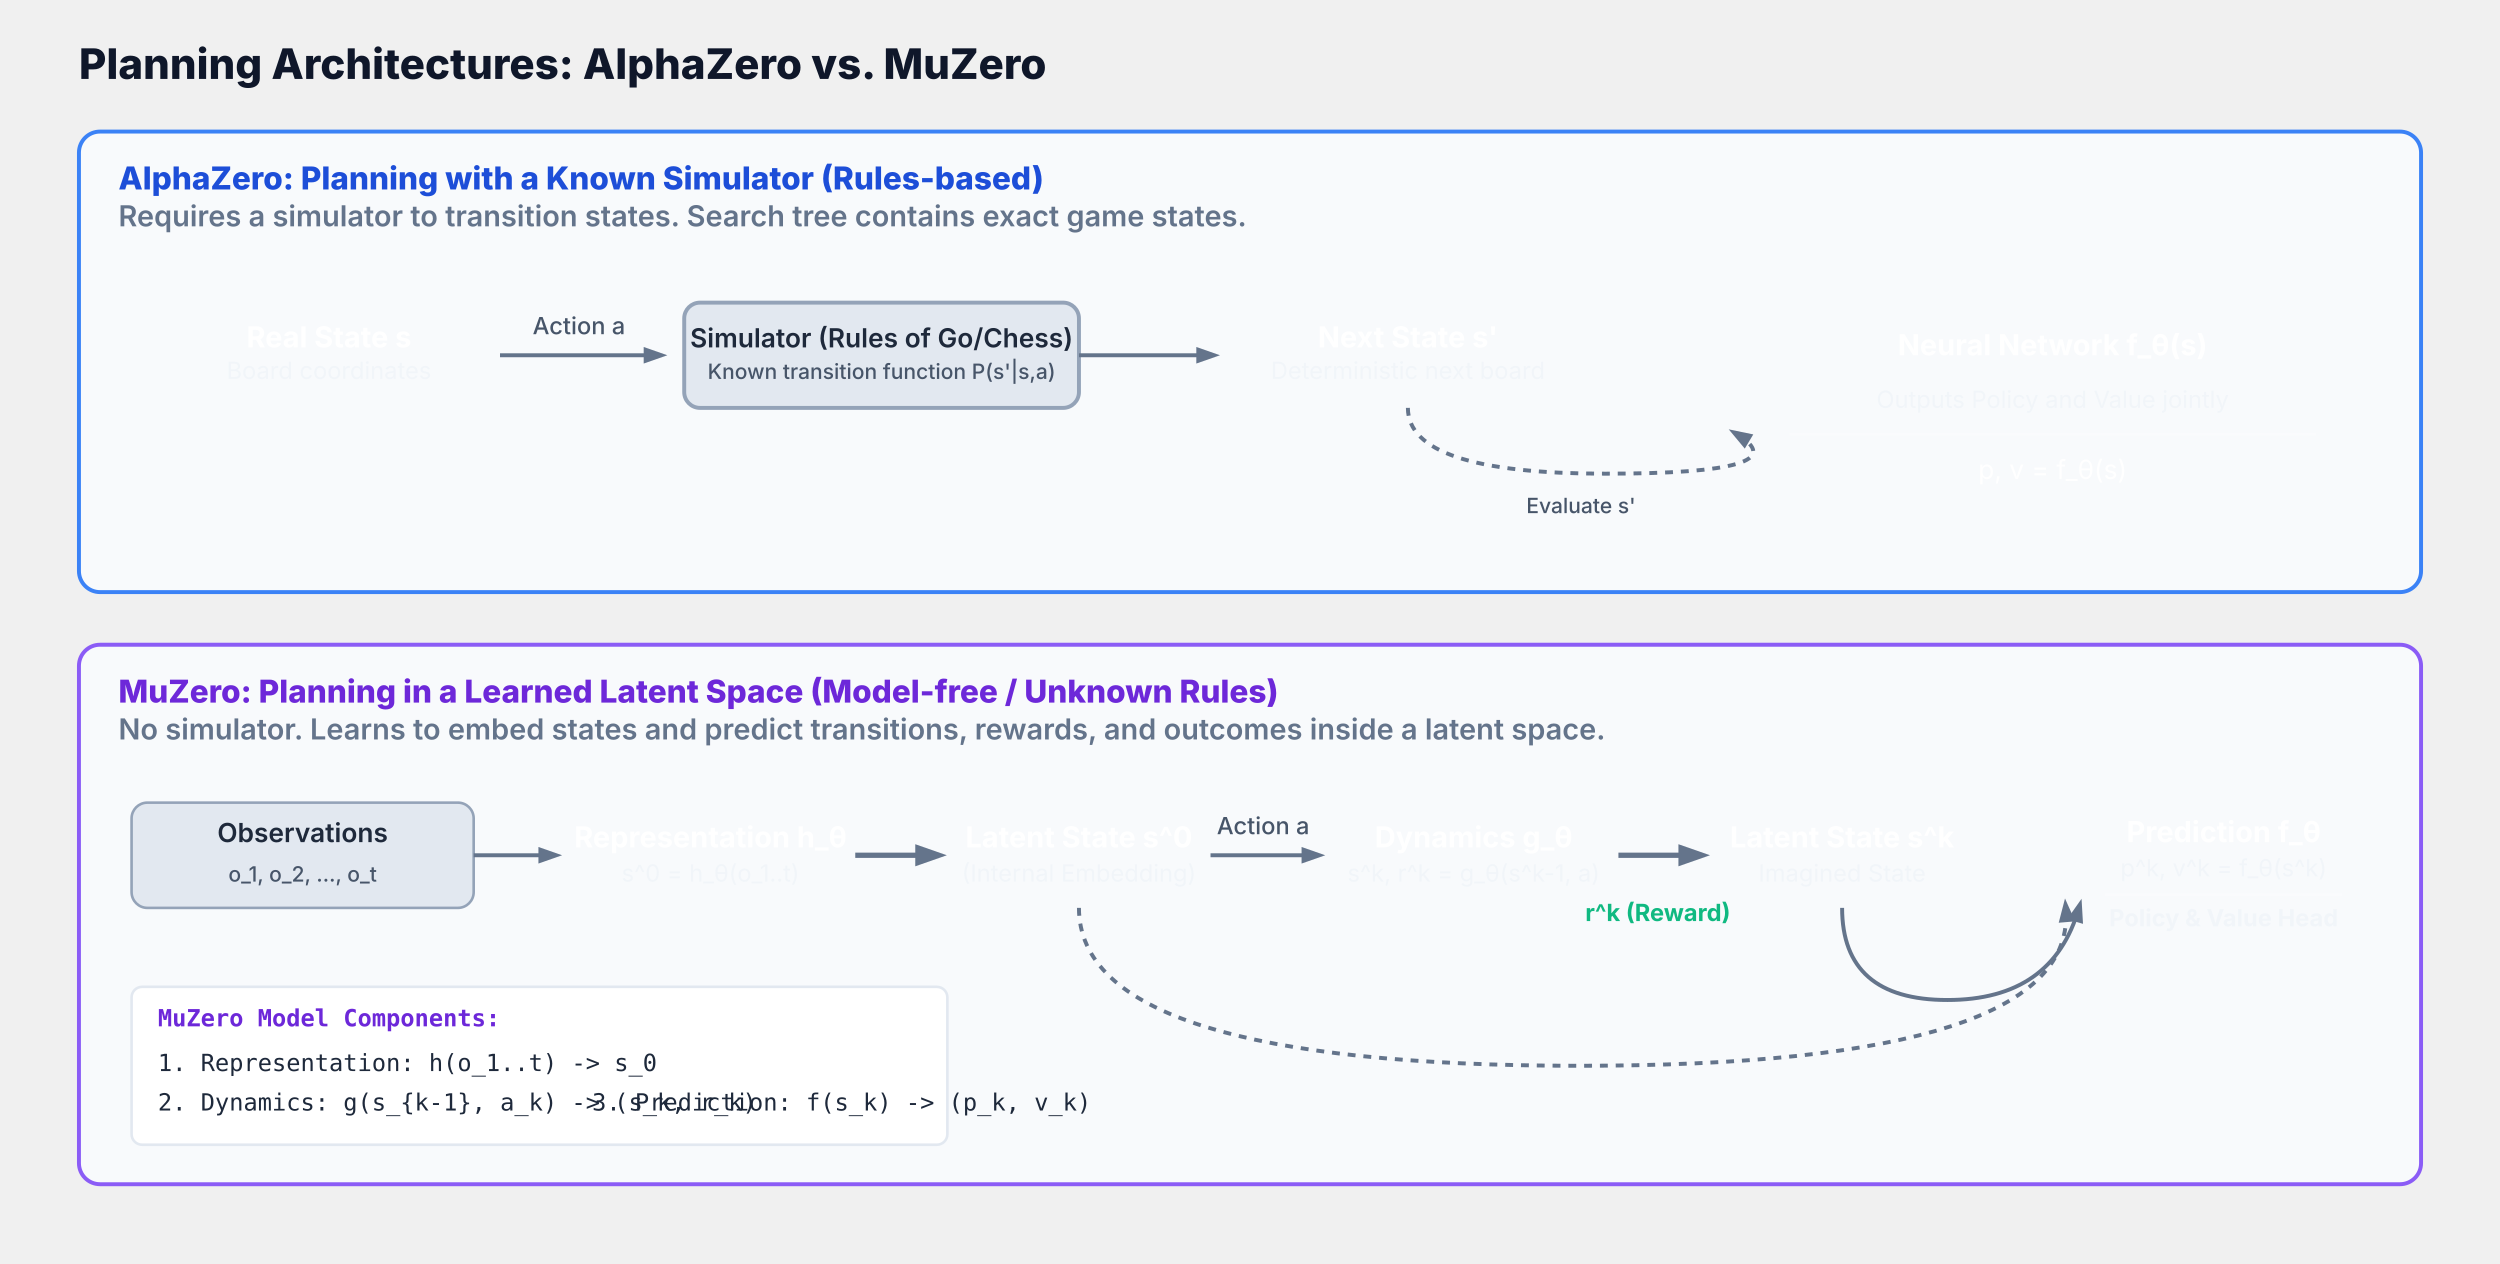
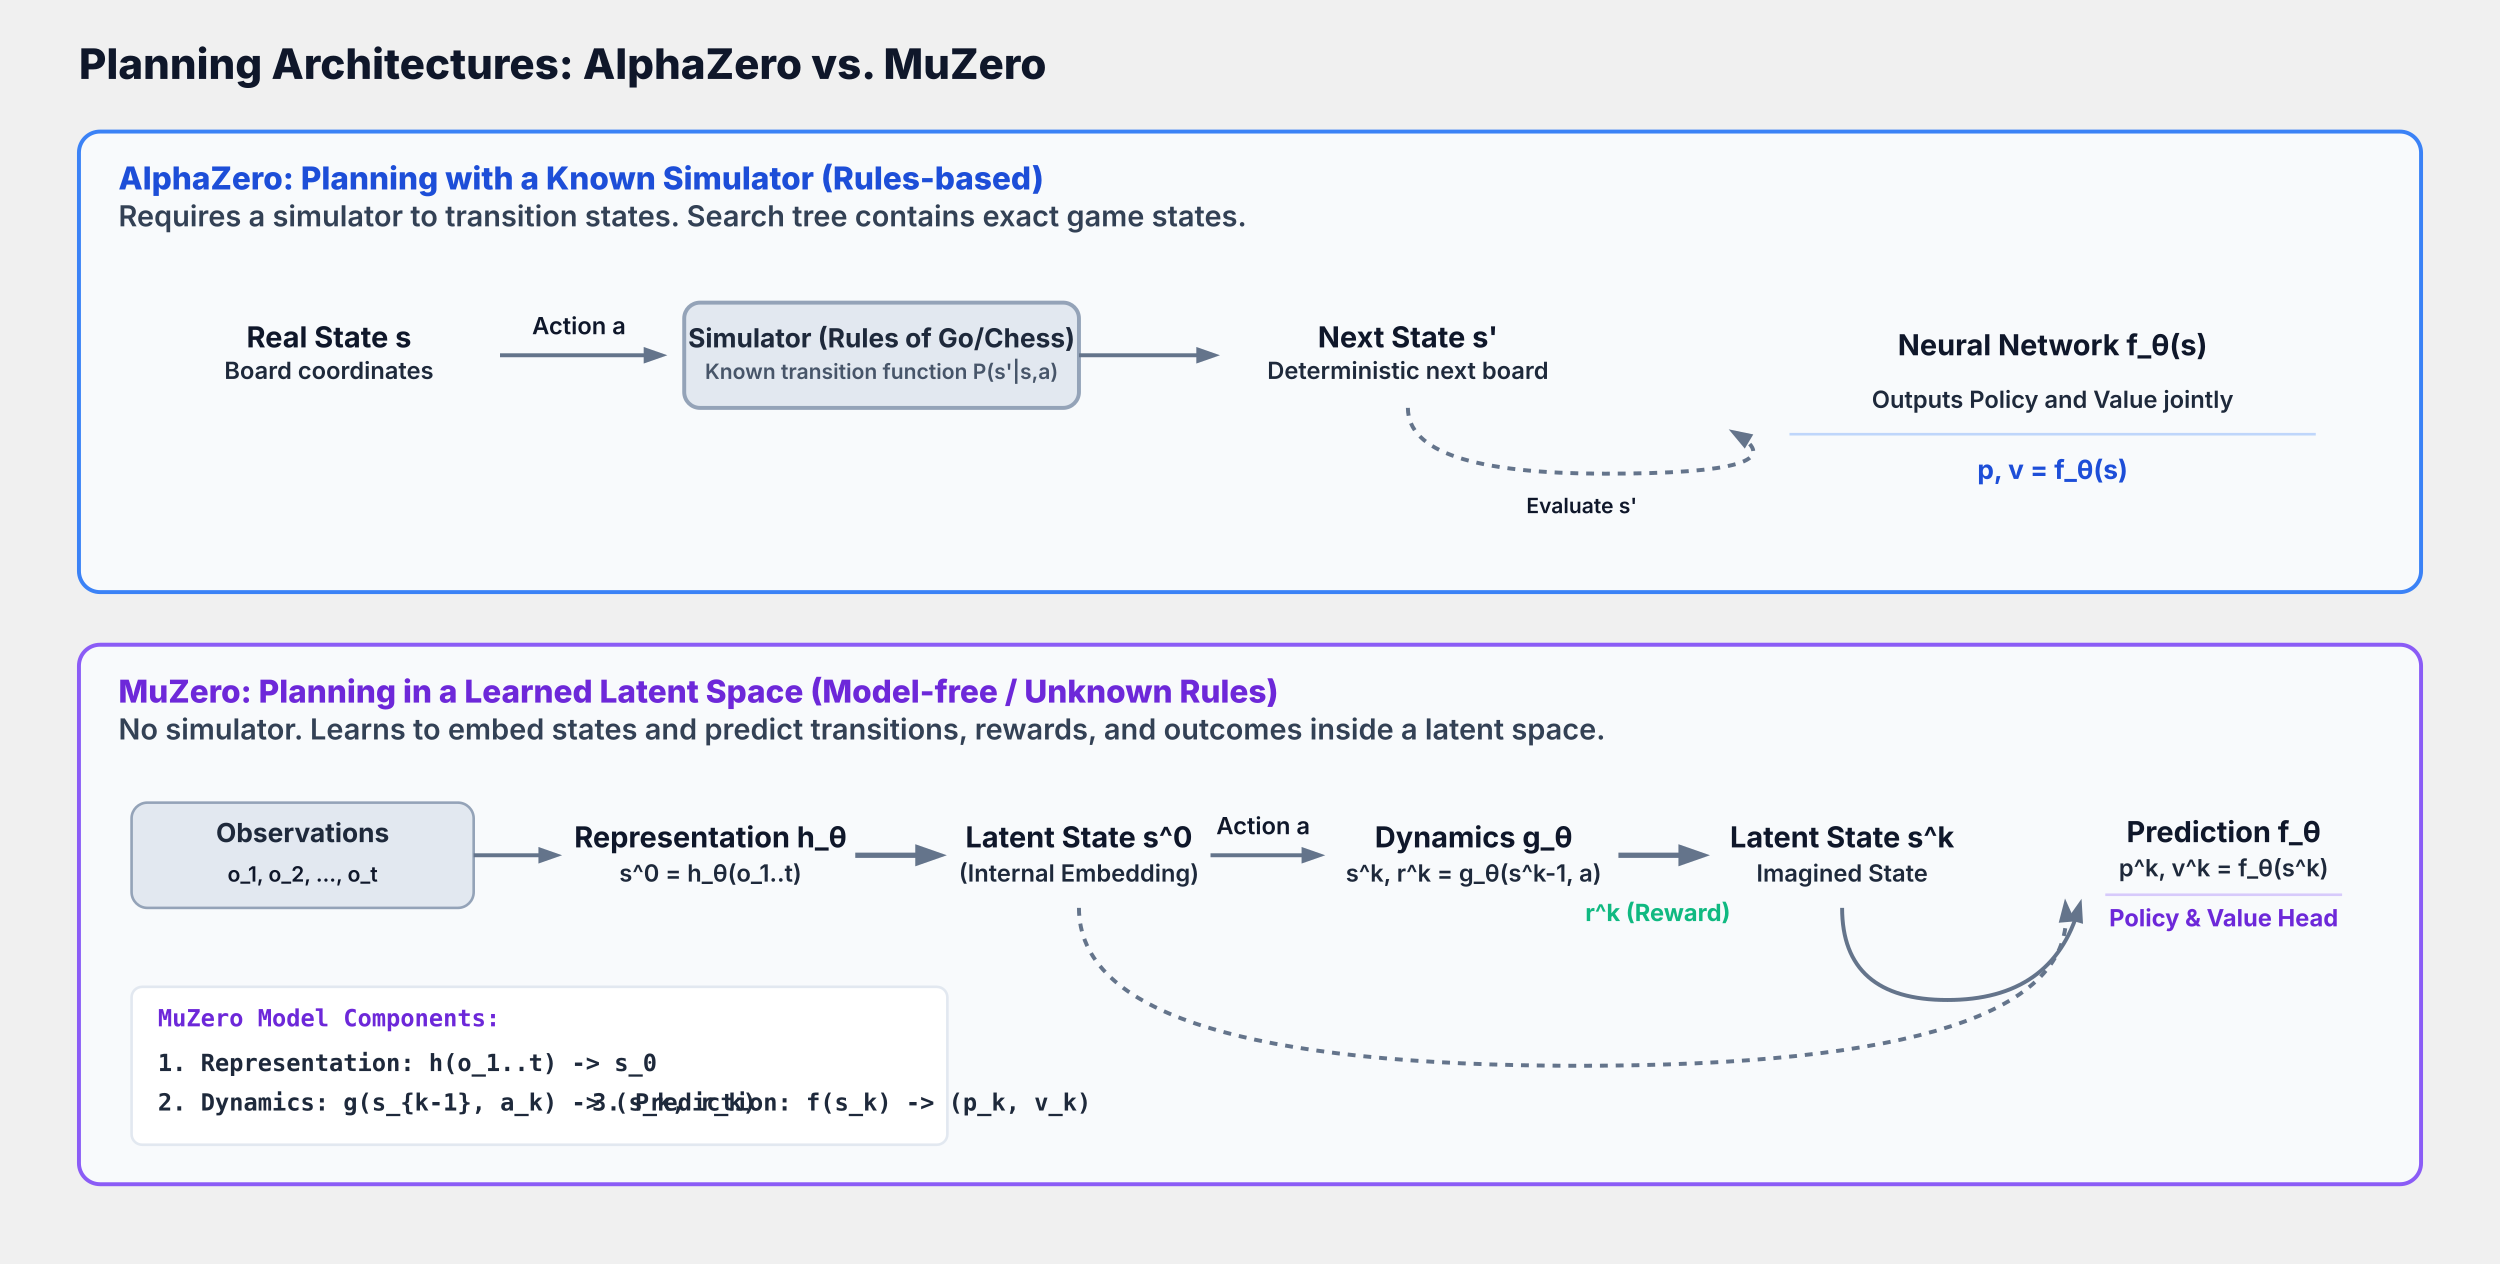
<svg xmlns="http://www.w3.org/2000/svg" viewBox="0 0 950 480" width="100%" height="100%" style="background-color: #ffffff; border-radius: 8px;">
  <defs>
    <linearGradient id="azGrad" x1="0%" y1="0%" x2="100%" y2="100%">
-       <stop offset="0%" stop-color="#3b82f6" />
-       <stop offset="100%" stop-color="#1d4ed8" />
+       <stop offset="0%" stop-color="#eff6ff" />
+       <stop offset="100%" stop-color="#bfdbfe" />
    </linearGradient>
    <linearGradient id="mzGrad" x1="0%" y1="0%" x2="100%" y2="100%">
-       <stop offset="0%" stop-color="#8b5cf6" />
-       <stop offset="100%" stop-color="#6d28d9" />
+       <stop offset="0%" stop-color="#f5f3ff" />
+       <stop offset="100%" stop-color="#ddd6fe" />
    </linearGradient>
    <linearGradient id="latentGrad" x1="0%" y1="0%" x2="100%" y2="100%">
-       <stop offset="0%" stop-color="#14b8a6" />
-       <stop offset="100%" stop-color="#0f766e" />
+       <stop offset="0%" stop-color="#f0fdfa" />
+       <stop offset="100%" stop-color="#99f6e4" />
    </linearGradient>
    <linearGradient id="envGrad" x1="0%" y1="0%" x2="100%" y2="100%">
-       <stop offset="0%" stop-color="#f59e0b" />
-       <stop offset="100%" stop-color="#b45309" />
+       <stop offset="0%" stop-color="#fff7ed" />
+       <stop offset="100%" stop-color="#fed7aa" />
    </linearGradient>
    <filter id="shadow" x="-5%" y="-5%" width="110%" height="110%">
      <drop-shadow dx="0" dy="3" stdDeviation="2" flood-color="#0f172a" flood-opacity="0.08" />
    </filter>
    <marker id="arrow" viewBox="0 0 10 10" refX="6" refY="5" markerWidth="6" markerHeight="6" orient="auto-start-reverse">
      <path d="M 0 1.5 L 10 5 L 0 8.5 z" fill="#64748b" />
    </marker>
  </defs>
  <style>
    .header-text { font-family: 'Inter', system-ui, sans-serif; font-size: 16px; font-weight: 800; fill: #0f172a; }
-     .sub-header { font-family: 'Inter', system-ui, sans-serif; font-size: 11px; font-weight: 600; fill: #64748b; }
-     .box-title { font-family: 'Inter', system-ui, sans-serif; font-size: 11px; font-weight: 700; fill: #ffffff; text-anchor: middle; }
-     .box-desc { font-family: 'Inter', system-ui, sans-serif; font-size: 9px; fill: #f1f5f9; text-anchor: middle; }
-     .label-text { font-family: 'Inter', system-ui, sans-serif; font-size: 10px; font-weight: 600; fill: #334155; text-anchor: middle; }
-     .flow-text { font-family: 'Inter', system-ui, sans-serif; font-size: 9px; font-weight: 500; fill: #475569; }
-     .math-expr { font-family: 'JetBrains Mono', monospace; font-size: 9px; fill: #1e293b; }
+     .sub-header { font-family: 'Inter', system-ui, sans-serif; font-size: 11px; font-weight: 600; fill: #334155; }
+     .box-title { font-family: 'Inter', system-ui, sans-serif; font-size: 11px; font-weight: 700; fill: #0f172a; text-anchor: middle; }
+     .box-desc { font-family: 'Inter', system-ui, sans-serif; font-size: 9px; fill: #1e293b; font-weight: 600; text-anchor: middle; }
+     .label-text { font-family: 'Inter', system-ui, sans-serif; font-size: 10px; font-weight: 700; fill: #0f172a; text-anchor: middle; }
+     .flow-text { font-family: 'Inter', system-ui, sans-serif; font-size: 9px; font-weight: 600; fill: #0f172a; }
+     .math-expr { font-family: 'JetBrains Mono', monospace; font-size: 9px; fill: #1e293b; font-weight: 600; }
+     rect[fill="url(#azGrad)"] { stroke: #3b82f6; stroke-width: 1.5px; }
+     rect[fill="url(#mzGrad)"] { stroke: #8b5cf6; stroke-width: 1.5px; }
+     rect[fill="url(#latentGrad)"] { stroke: #14b8a6; stroke-width: 1.5px; }
+     rect[fill="url(#envGrad)"] { stroke: #f59e0b; stroke-width: 1.5px; }
  </style>
  <text x="30" y="30" class="header-text">Planning Architectures: AlphaZero vs. MuZero</text>
  <g transform="translate(30, 50)">
    <rect x="0" y="0" width="890" height="175" rx="8" fill="#f8fafc" stroke="#3b82f6" stroke-width="1.5" />
    <text x="15" y="22" class="header-text" style="font-size:12px; fill:#1d4ed8;">AlphaZero: Planning with a Known Simulator (Rules-based)</text>
    <text x="15" y="36" class="sub-header">Requires a simulator to transition states. Search tree contains exact game states.</text>
    <rect x="30" y="65" width="130" height="40" rx="6" fill="url(#envGrad)" filter="url(#shadow)" />
    <text x="95" y="82" class="box-title">Real State s</text>
    <text x="95" y="94" class="box-desc">Board coordinates</text>
    <rect x="230" y="65" width="150" height="40" rx="6" fill="#e2e8f0" stroke="#94a3b8" stroke-width="1.5" />
    <text x="305" y="82" class="label-text" style="fill:#1e293b">Simulator (Rules of Go/Chess)</text>
    <text x="305" y="94" class="flow-text" style="font-size:8px; fill:#475569; text-anchor:middle;">Known transition function P(s'|s,a)</text>
    <rect x="440" y="65" width="130" height="40" rx="6" fill="url(#envGrad)" filter="url(#shadow)" />
    <text x="505" y="82" class="box-title">Next State s'</text>
    <text x="505" y="94" class="box-desc">Deterministic next board</text>
    <line x1="160" y1="85" x2="220" y2="85" stroke="#64748b" stroke-width="1.5" marker-end="url(#arrow)" />
    <text x="190" y="77" class="flow-text" style="text-anchor:middle;">Action a</text>
    <line x1="380" y1="85" x2="430" y2="85" stroke="#64748b" stroke-width="1.5" marker-end="url(#arrow)" />
    <rect x="640" y="65" width="220" height="85" rx="6" fill="url(#azGrad)" filter="url(#shadow)" />
    <text x="750" y="85" class="box-title">Neural Network f_θ(s)</text>
    <text x="750" y="105" class="box-desc">Outputs Policy and Value jointly</text>
-     <line x1="650" y1="115" x2="850" y2="115" stroke="#ffffff" stroke-opacity="0.3" stroke-width="1" />
-     <text x="750" y="132" class="box-title" style="font-size:10px; font-weight:400;">p, v = f_θ(s)</text>
+     <line x1="650" y1="115" x2="850" y2="115" stroke="#3b82f6" stroke-opacity="0.3" stroke-width="1" />
+     <text x="750" y="132" class="box-title" style="font-size:10px; font-weight:700; fill:#1d4ed8;">p, v = f_θ(s)</text>
    <path x="570" y="85" d="M 505 105 Q 505 130 580 130 T 630 115" fill="none" stroke="#64748b" stroke-width="1.5" stroke-dasharray="3 3" marker-end="url(#arrow)" />
    <text x="550" y="145" class="flow-text" style="font-size:8px;">Evaluate s'</text>
  </g>
  <g transform="translate(30, 245)">
    <rect x="0" y="0" width="890" height="205" rx="8" fill="#f8fafc" stroke="#8b5cf6" stroke-width="1.5" />
    <text x="15" y="22" class="header-text" style="font-size:12px; fill:#6d28d9;">MuZero: Planning in a Learned Latent Space (Model-free / Unknown Rules)</text>
    <text x="15" y="36" class="sub-header">No simulator. Learns to embed states and predict transitions, rewards, and outcomes inside a latent space.</text>
    <rect x="20" y="60" width="130" height="40" rx="6" fill="#e2e8f0" stroke="#94a3b8" />
    <text x="85" y="75" class="label-text" style="fill:#1e293b">Observations</text>
    <text x="85" y="90" class="flow-text" style="font-size:8px; text-anchor:middle;">o_1, o_2, ..., o_t</text>
    <rect x="185" y="60" width="110" height="40" rx="6" fill="url(#mzGrad)" filter="url(#shadow)" />
    <text x="240" y="77" class="box-title">Representation h_θ</text>
    <text x="240" y="90" class="box-desc">s^0 = h_θ(o_1..t)</text>
    <rect x="330" y="60" width="100" height="40" rx="6" fill="url(#latentGrad)" filter="url(#shadow)" />
    <text x="380" y="77" class="box-title">Latent State s^0</text>
    <text x="380" y="90" class="box-desc">(Internal Embedding)</text>
    <rect x="475" y="60" width="110" height="40" rx="6" fill="url(#mzGrad)" filter="url(#shadow)" />
    <text x="530" y="77" class="box-title">Dynamics g_θ</text>
    <text x="530" y="90" class="box-desc">s^k, r^k = g_θ(s^k-1, a)</text>
    <rect x="620" y="60" width="100" height="40" rx="6" fill="url(#latentGrad)" filter="url(#shadow)" />
    <text x="670" y="77" class="box-title">Latent State s^k</text>
    <text x="670" y="90" class="box-desc">Imagined State</text>
    <rect x="760" y="60" width="110" height="55" rx="6" fill="url(#mzGrad)" filter="url(#shadow)" />
    <text x="815" y="75" class="box-title">Prediction f_θ</text>
    <text x="815" y="88" class="box-desc">p^k, v^k = f_θ(s^k)</text>
-     <line x1="770" y1="95" x2="860" y2="95" stroke="#ffffff" stroke-opacity="0.3" stroke-width="1" />
-     <text x="815" y="107" class="box-desc" style="font-weight:700;">Policy &amp; Value Head</text>
+     <line x1="770" y1="95" x2="860" y2="95" stroke="#8b5cf6" stroke-opacity="0.3" stroke-width="1" />
+     <text x="815" y="107" class="box-desc" style="font-weight:700; fill:#6d28d9;">Policy &amp; Value Head</text>
    <line x1="150" y1="80" x2="180" y2="80" stroke="#64748b" stroke-width="1.5" marker-end="url(#arrow)" />
    <line x1="295" y1="80" x2="325" y2="80" stroke="#64748b" stroke-width="2" marker-end="url(#arrow)" />
    <line x1="430" y1="80" x2="470" y2="80" stroke="#64748b" stroke-width="1.5" marker-end="url(#arrow)" />
    <text x="450" y="72" class="flow-text" style="text-anchor:middle;">Action a</text>
    <line x1="585" y1="80" x2="615" y2="80" stroke="#64748b" stroke-width="2" marker-end="url(#arrow)" />
    <text x="600" y="105" class="flow-text" style="fill:#10b981; font-weight:700; text-anchor:middle;">r^k (Reward)</text>
    <path d="M 670 100 Q 670 135 710 135 T 760 100" fill="none" stroke="#64748b" stroke-width="1.5" marker-end="url(#arrow)" />
    <path d="M 380 100 Q 380 160 570 160 T 755 100" fill="none" stroke="#64748b" stroke-width="1.5" stroke-dasharray="3 3" marker-end="url(#arrow)" />
    <rect x="20" y="130" width="310" height="60" rx="4" fill="#ffffff" stroke="#e2e8f0" />
    <text x="30" y="145" class="math-expr" style="font-weight:700; fill:#6d28d9;">MuZero Model Components:</text>
    <text x="30" y="162" class="math-expr">1. Representation: h(o_1..t) -&gt; s_0</text>
    <text x="30" y="177" class="math-expr">2. Dynamics: g(s_{k-1}, a_k) -&gt; (s_k, r_k)</text>
    <text x="195" y="177" class="math-expr">3. Prediction: f(s_k) -&gt; (p_k, v_k)</text>
  </g>
</svg>
